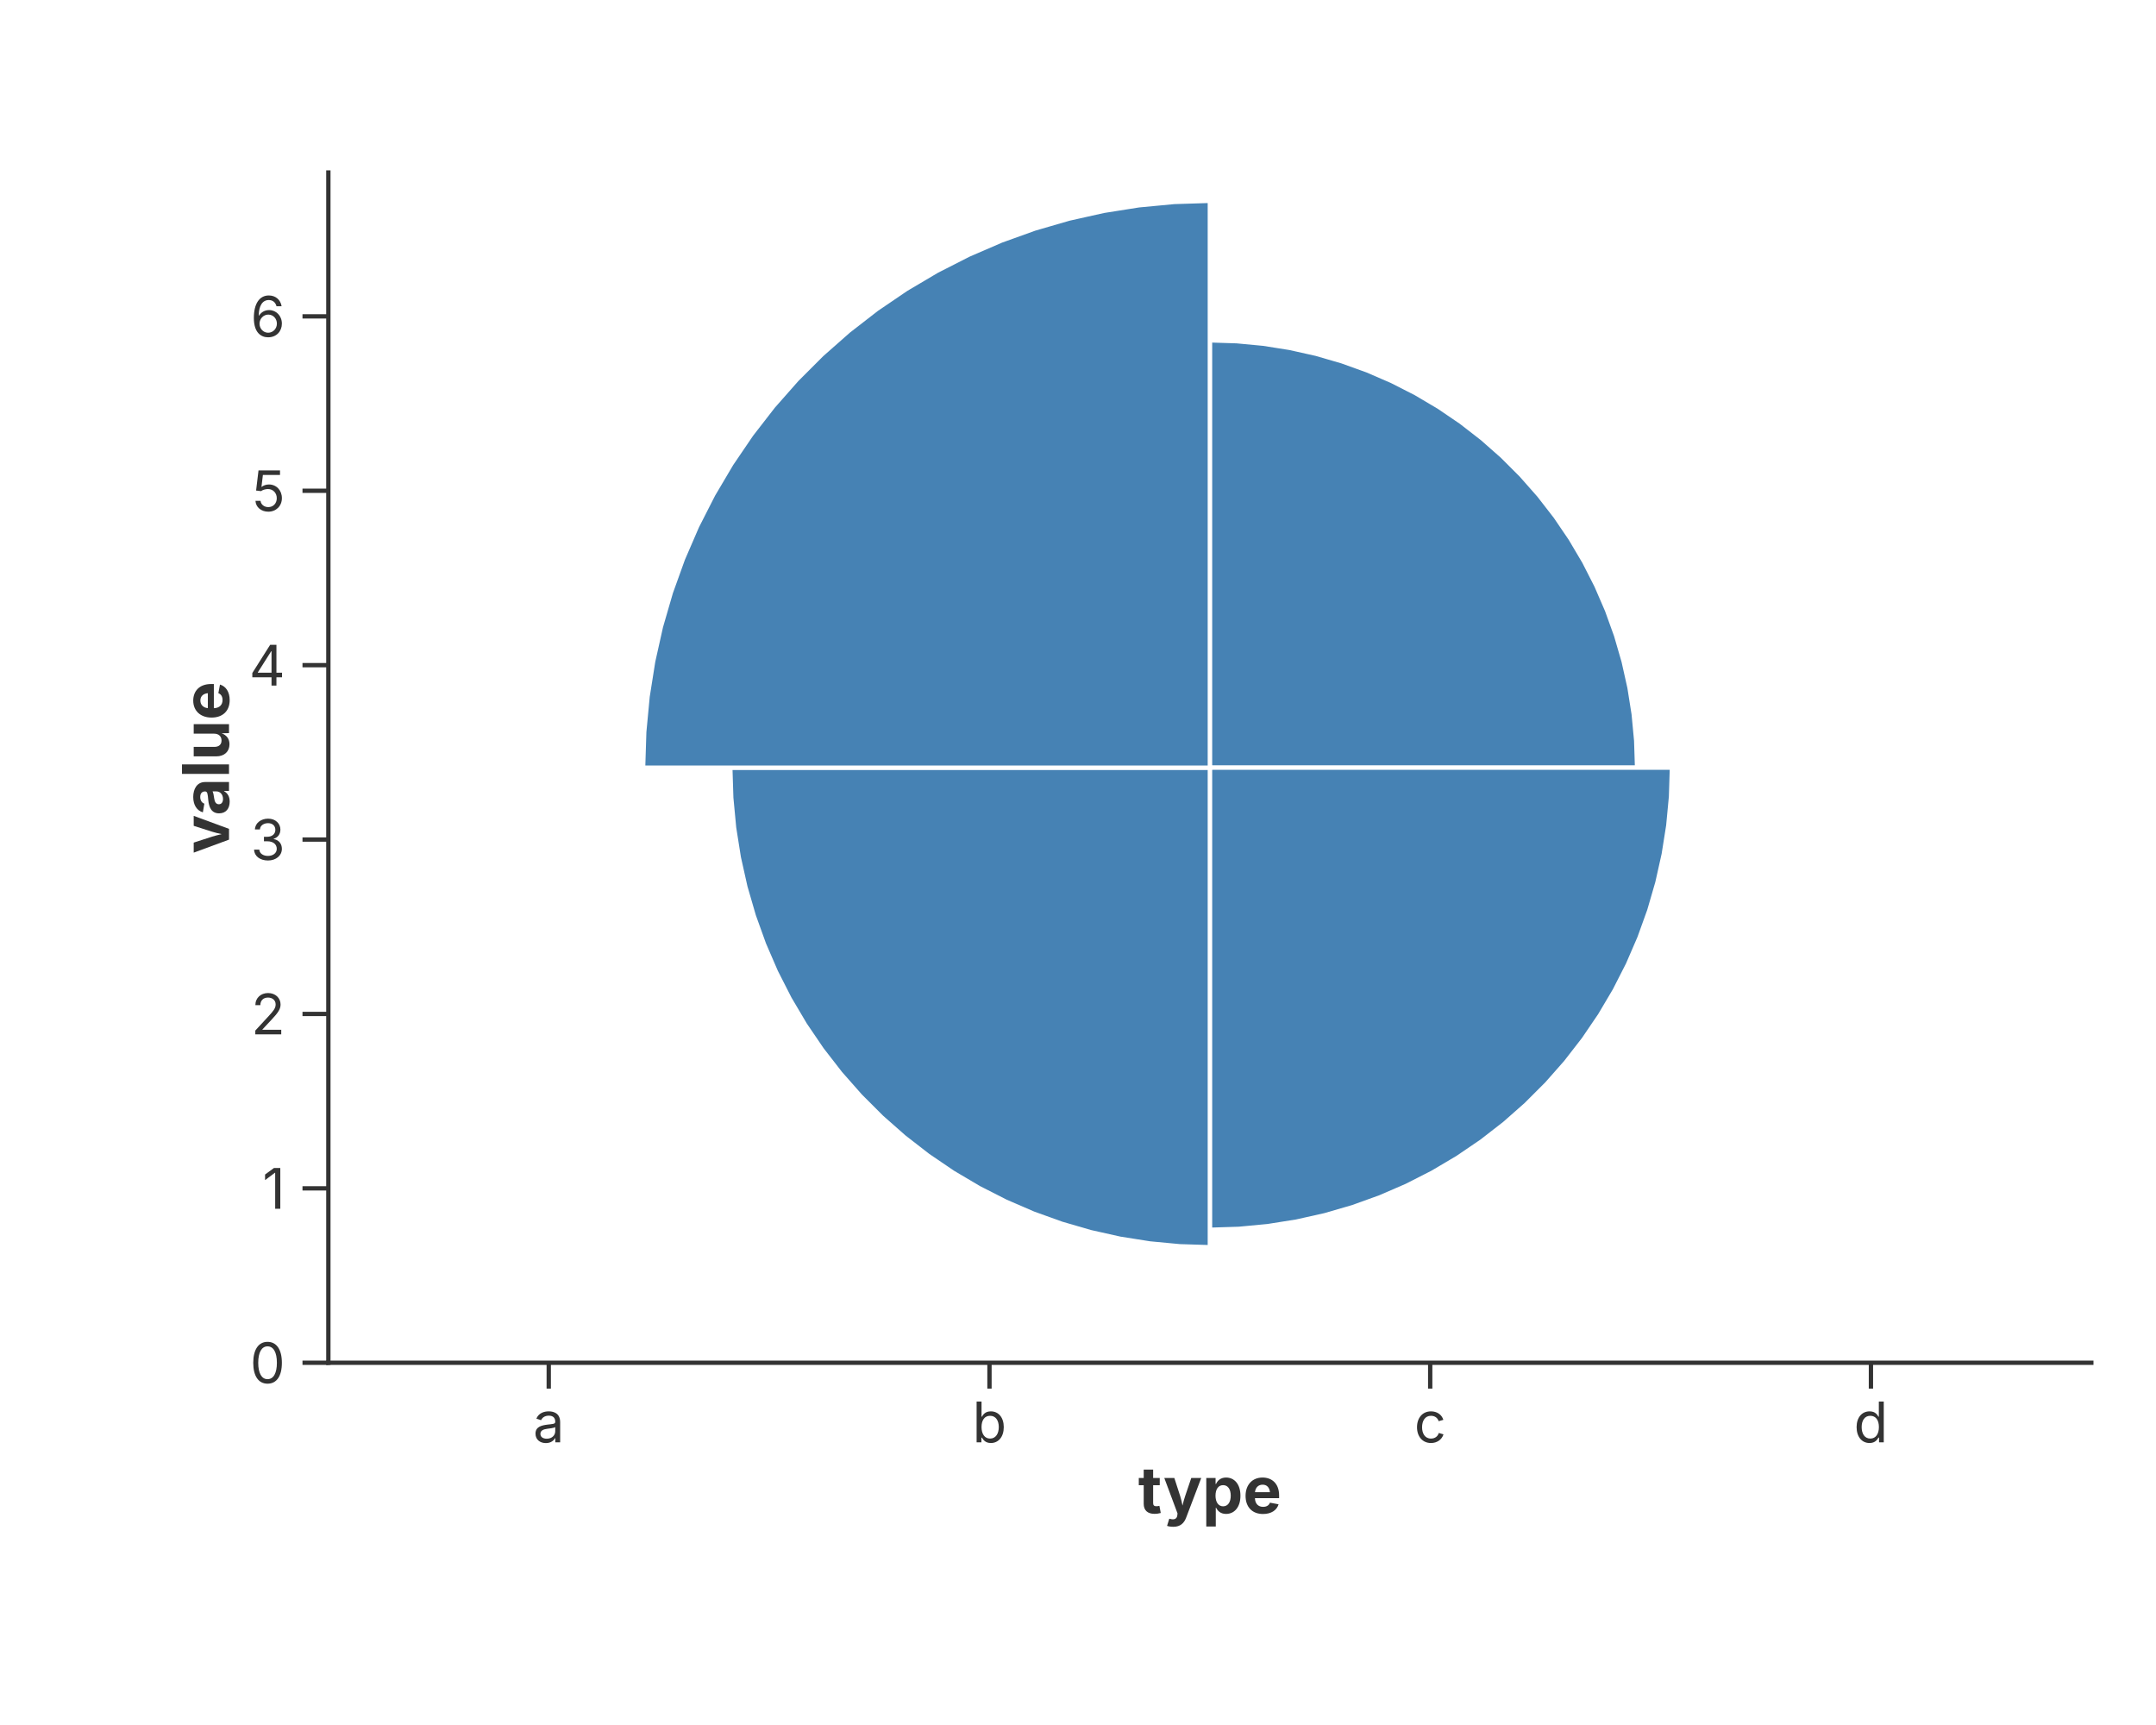
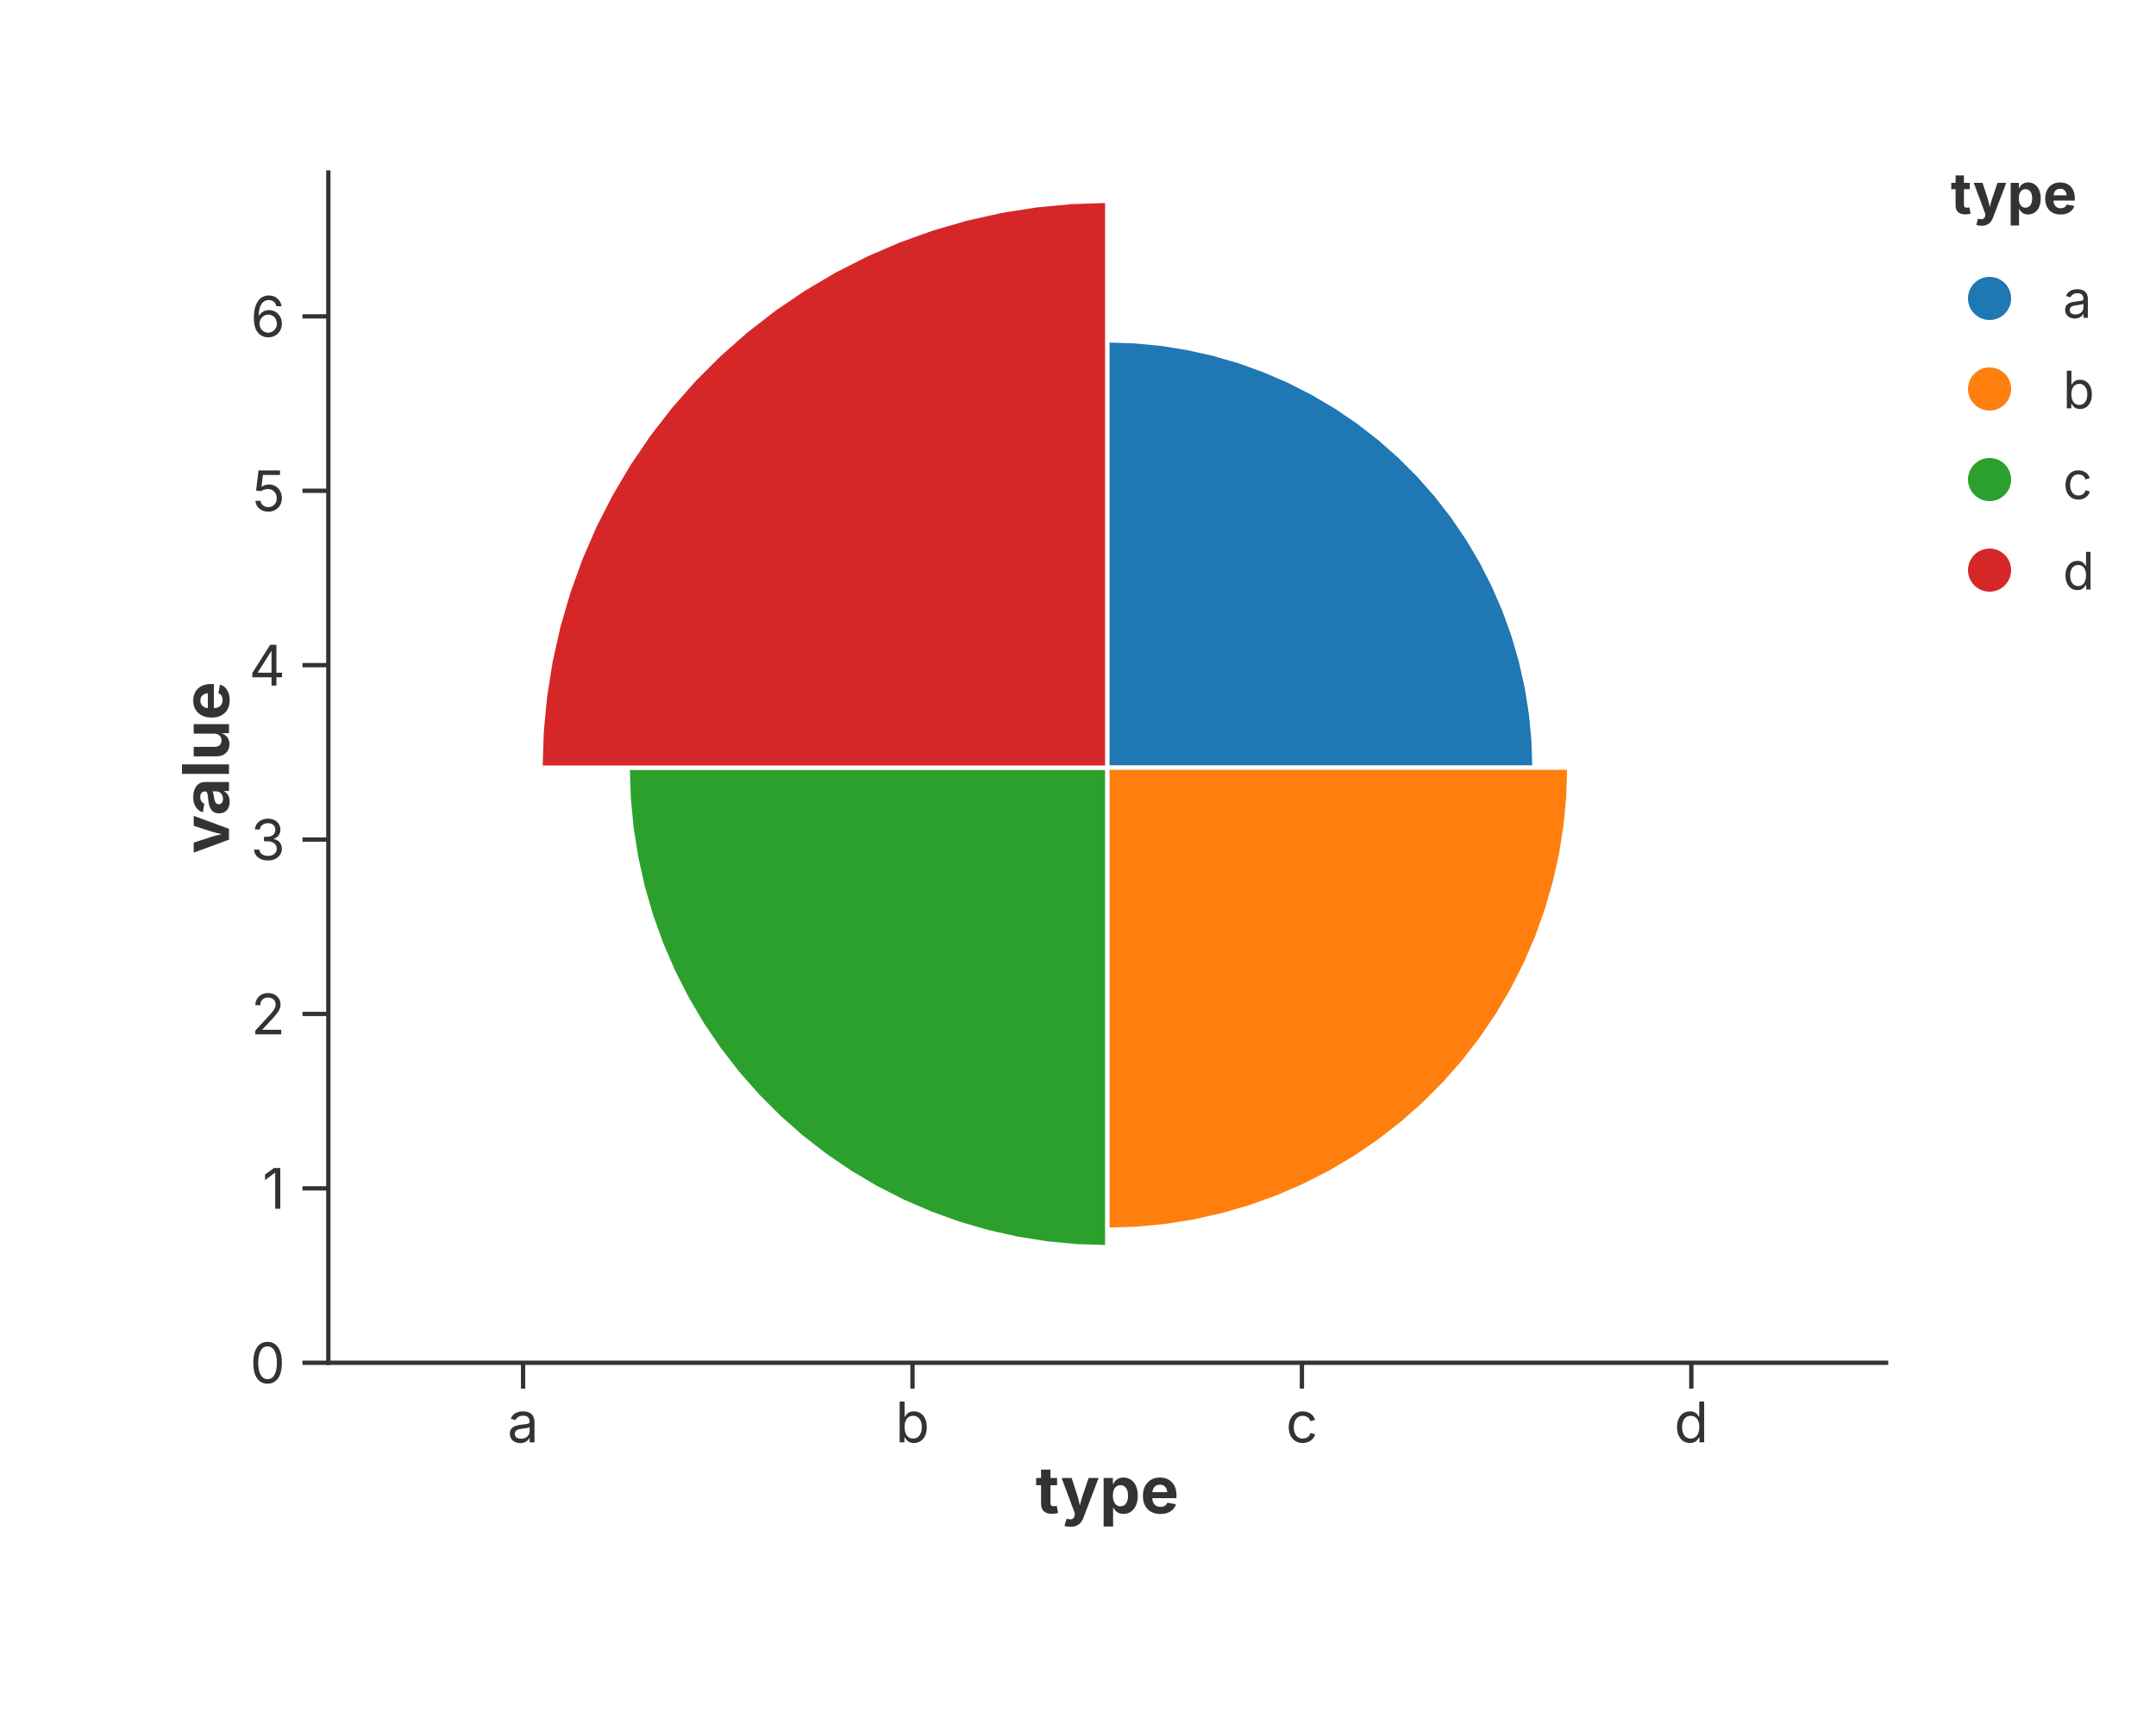
<svg xmlns="http://www.w3.org/2000/svg" width="500" height="400" viewBox="0 0 500 400">
  <rect width="100%" height="100%" fill="rgba(255,255,255,1.000)" />
-   <line x1="76.15" y1="316.00" x2="485.00" y2="316.00" stroke="rgba(51,51,51,1.000)" stroke-width="1" stroke-linecap="square" />
-   <line x1="127.26" y1="316.00" x2="127.26" y2="322.00" stroke="rgba(51,51,51,1.000)" stroke-width="1.0" />
-   <text x="127.26" y="325.00" font-size="13" font-family="Inter, -apple-system, BlinkMacSystemFont, 'Segoe UI', Roboto, Helvetica, Arial, 'PingFang SC', 'Microsoft YaHei', Ubuntu, Cantarell, 'Noto Sans', sans-serif" fill="rgba(51,51,51,1.000)" text-anchor="middle" dominant-baseline="hanging">a</text>
-   <line x1="229.47" y1="316.00" x2="229.47" y2="322.00" stroke="rgba(51,51,51,1.000)" stroke-width="1.0" />
-   <text x="229.47" y="325.00" font-size="13" font-family="Inter, -apple-system, BlinkMacSystemFont, 'Segoe UI', Roboto, Helvetica, Arial, 'PingFang SC', 'Microsoft YaHei', Ubuntu, Cantarell, 'Noto Sans', sans-serif" fill="rgba(51,51,51,1.000)" text-anchor="middle" dominant-baseline="hanging">b</text>
-   <line x1="331.68" y1="316.00" x2="331.68" y2="322.00" stroke="rgba(51,51,51,1.000)" stroke-width="1.0" />
-   <text x="331.68" y="325.00" font-size="13" font-family="Inter, -apple-system, BlinkMacSystemFont, 'Segoe UI', Roboto, Helvetica, Arial, 'PingFang SC', 'Microsoft YaHei', Ubuntu, Cantarell, 'Noto Sans', sans-serif" fill="rgba(51,51,51,1.000)" text-anchor="middle" dominant-baseline="hanging">c</text>
-   <line x1="433.89" y1="316.00" x2="433.89" y2="322.00" stroke="rgba(51,51,51,1.000)" stroke-width="1.0" />
-   <text x="433.89" y="325.00" font-size="13" font-family="Inter, -apple-system, BlinkMacSystemFont, 'Segoe UI', Roboto, Helvetica, Arial, 'PingFang SC', 'Microsoft YaHei', Ubuntu, Cantarell, 'Noto Sans', sans-serif" fill="rgba(51,51,51,1.000)" text-anchor="middle" dominant-baseline="hanging">d</text>
-   <text x="280.58" y="340.00" text-anchor="middle" font-size="15" font-family="Inter, -apple-system, BlinkMacSystemFont, 'Segoe UI', Roboto, Helvetica, Arial, 'PingFang SC', 'Microsoft YaHei', Ubuntu, Cantarell, 'Noto Sans', sans-serif" fill="rgba(51,51,51,1.000)" font-weight="bold" dominant-baseline="hanging">type</text>
+   <line x1="76.15" y1="316.00" x2="437.40" y2="316.00" stroke="rgba(51,51,51,1.000)" stroke-width="1" stroke-linecap="square" />
+   <line x1="121.31" y1="316.00" x2="121.31" y2="322.00" stroke="rgba(51,51,51,1.000)" stroke-width="1.0" />
+   <text x="121.31" y="325.00" font-size="13" font-family="Inter, -apple-system, BlinkMacSystemFont, 'Segoe UI', Roboto, Helvetica, Arial, 'PingFang SC', 'Microsoft YaHei', Ubuntu, Cantarell, 'Noto Sans', sans-serif" fill="rgba(51,51,51,1.000)" text-anchor="middle" dominant-baseline="hanging">a</text>
+   <line x1="211.62" y1="316.00" x2="211.62" y2="322.00" stroke="rgba(51,51,51,1.000)" stroke-width="1.0" />
+   <text x="211.62" y="325.00" font-size="13" font-family="Inter, -apple-system, BlinkMacSystemFont, 'Segoe UI', Roboto, Helvetica, Arial, 'PingFang SC', 'Microsoft YaHei', Ubuntu, Cantarell, 'Noto Sans', sans-serif" fill="rgba(51,51,51,1.000)" text-anchor="middle" dominant-baseline="hanging">b</text>
+   <line x1="301.93" y1="316.00" x2="301.93" y2="322.00" stroke="rgba(51,51,51,1.000)" stroke-width="1.0" />
+   <text x="301.93" y="325.00" font-size="13" font-family="Inter, -apple-system, BlinkMacSystemFont, 'Segoe UI', Roboto, Helvetica, Arial, 'PingFang SC', 'Microsoft YaHei', Ubuntu, Cantarell, 'Noto Sans', sans-serif" fill="rgba(51,51,51,1.000)" text-anchor="middle" dominant-baseline="hanging">c</text>
+   <line x1="392.24" y1="316.00" x2="392.24" y2="322.00" stroke="rgba(51,51,51,1.000)" stroke-width="1.0" />
+   <text x="392.24" y="325.00" font-size="13" font-family="Inter, -apple-system, BlinkMacSystemFont, 'Segoe UI', Roboto, Helvetica, Arial, 'PingFang SC', 'Microsoft YaHei', Ubuntu, Cantarell, 'Noto Sans', sans-serif" fill="rgba(51,51,51,1.000)" text-anchor="middle" dominant-baseline="hanging">d</text>
+   <text x="256.77" y="340.00" text-anchor="middle" font-size="15" font-family="Inter, -apple-system, BlinkMacSystemFont, 'Segoe UI', Roboto, Helvetica, Arial, 'PingFang SC', 'Microsoft YaHei', Ubuntu, Cantarell, 'Noto Sans', sans-serif" fill="rgba(51,51,51,1.000)" font-weight="bold" dominant-baseline="hanging">type</text>
  <line x1="76.15" y1="40.00" x2="76.15" y2="316.00" stroke="rgba(51,51,51,1.000)" stroke-width="1" stroke-linecap="square" />
  <line x1="76.15" y1="316.00" x2="70.15" y2="316.00" stroke="rgba(51,51,51,1.000)" stroke-width="1.0" />
  <text x="66.15" y="316.00" font-size="13" font-family="Inter, -apple-system, BlinkMacSystemFont, 'Segoe UI', Roboto, Helvetica, Arial, 'PingFang SC', 'Microsoft YaHei', Ubuntu, Cantarell, 'Noto Sans', sans-serif" fill="rgba(51,51,51,1.000)" text-anchor="end" dominant-baseline="central">0</text>
  <line x1="76.15" y1="275.56" x2="70.15" y2="275.56" stroke="rgba(51,51,51,1.000)" stroke-width="1.0" />
  <text x="66.15" y="275.56" font-size="13" font-family="Inter, -apple-system, BlinkMacSystemFont, 'Segoe UI', Roboto, Helvetica, Arial, 'PingFang SC', 'Microsoft YaHei', Ubuntu, Cantarell, 'Noto Sans', sans-serif" fill="rgba(51,51,51,1.000)" text-anchor="end" dominant-baseline="central">1</text>
  <line x1="76.15" y1="235.12" x2="70.15" y2="235.12" stroke="rgba(51,51,51,1.000)" stroke-width="1.0" />
  <text x="66.15" y="235.12" font-size="13" font-family="Inter, -apple-system, BlinkMacSystemFont, 'Segoe UI', Roboto, Helvetica, Arial, 'PingFang SC', 'Microsoft YaHei', Ubuntu, Cantarell, 'Noto Sans', sans-serif" fill="rgba(51,51,51,1.000)" text-anchor="end" dominant-baseline="central">2</text>
  <line x1="76.15" y1="194.68" x2="70.15" y2="194.68" stroke="rgba(51,51,51,1.000)" stroke-width="1.0" />
  <text x="66.15" y="194.68" font-size="13" font-family="Inter, -apple-system, BlinkMacSystemFont, 'Segoe UI', Roboto, Helvetica, Arial, 'PingFang SC', 'Microsoft YaHei', Ubuntu, Cantarell, 'Noto Sans', sans-serif" fill="rgba(51,51,51,1.000)" text-anchor="end" dominant-baseline="central">3</text>
  <line x1="76.15" y1="154.24" x2="70.15" y2="154.24" stroke="rgba(51,51,51,1.000)" stroke-width="1.0" />
  <text x="66.15" y="154.24" font-size="13" font-family="Inter, -apple-system, BlinkMacSystemFont, 'Segoe UI', Roboto, Helvetica, Arial, 'PingFang SC', 'Microsoft YaHei', Ubuntu, Cantarell, 'Noto Sans', sans-serif" fill="rgba(51,51,51,1.000)" text-anchor="end" dominant-baseline="central">4</text>
  <line x1="76.15" y1="113.80" x2="70.15" y2="113.80" stroke="rgba(51,51,51,1.000)" stroke-width="1.0" />
  <text x="66.15" y="113.80" font-size="13" font-family="Inter, -apple-system, BlinkMacSystemFont, 'Segoe UI', Roboto, Helvetica, Arial, 'PingFang SC', 'Microsoft YaHei', Ubuntu, Cantarell, 'Noto Sans', sans-serif" fill="rgba(51,51,51,1.000)" text-anchor="end" dominant-baseline="central">5</text>
  <line x1="76.15" y1="73.36" x2="70.15" y2="73.36" stroke="rgba(51,51,51,1.000)" stroke-width="1.0" />
  <text x="66.15" y="73.36" font-size="13" font-family="Inter, -apple-system, BlinkMacSystemFont, 'Segoe UI', Roboto, Helvetica, Arial, 'PingFang SC', 'Microsoft YaHei', Ubuntu, Cantarell, 'Noto Sans', sans-serif" fill="rgba(51,51,51,1.000)" text-anchor="end" dominant-baseline="central">6</text>
  <text x="47.50" y="178.00" text-anchor="middle" font-size="15" font-family="Inter, -apple-system, BlinkMacSystemFont, 'Segoe UI', Roboto, Helvetica, Arial, 'PingFang SC', 'Microsoft YaHei', Ubuntu, Cantarell, 'Noto Sans', sans-serif" fill="rgba(51,51,51,1.000)" font-weight="bold" transform="rotate(-90, 47.50, 178.00)" dominant-baseline="middle">value</text>
  <defs>
    <clipPath id="plot-clip-area">
-       <rect x="76.150" y="40.000" width="408.850" height="276.000" />
+       <rect x="76.150" y="40.000" width="361.250" height="276.000" />
    </clipPath>
  </defs>
-   <polygon points="280.575,178.000 280.575,78.923 286.796,79.119 292.993,79.704 299.140,80.678 305.214,82.036 311.191,83.772 317.048,85.881 322.760,88.353 328.306,91.178 333.663,94.347 338.811,97.845 343.729,101.660 348.398,105.776 352.799,110.177 356.915,114.846 360.730,119.764 364.228,124.912 367.397,130.269 370.222,135.815 372.694,141.527 374.803,147.384 376.539,153.361 377.897,159.435 378.871,165.582 379.456,171.779 379.652,178.000 280.575,178.000 280.575,178.000 280.575,178.000 280.575,178.000 280.575,178.000 280.575,178.000 280.575,178.000 280.575,178.000 280.575,178.000 280.575,178.000 280.575,178.000 280.575,178.000 280.575,178.000 280.575,178.000 280.575,178.000 280.575,178.000 280.575,178.000 280.575,178.000 280.575,178.000 280.575,178.000 280.575,178.000 280.575,178.000 280.575,178.000 280.575,178.000 280.575,178.000" fill="rgba(70,130,180,1.000)" stroke="rgba(255,255,255,1.000)" stroke-width="1.000" fill-opacity="1.000" stroke-opacity="1.000" clip-path="url(#plot-clip-area)" />
-   <polygon points="280.575,178.000 387.740,178.000 387.528,184.729 386.895,191.431 385.842,198.081 384.373,204.651 382.495,211.116 380.214,217.450 377.541,223.629 374.484,229.627 371.057,235.422 367.273,240.990 363.147,246.309 358.695,251.359 353.934,256.120 348.884,260.572 343.565,264.698 337.997,268.482 332.202,271.909 326.204,274.966 320.025,277.639 313.691,279.920 307.226,281.798 300.656,283.267 294.006,284.320 287.304,284.953 280.575,285.165 280.575,178.000 280.575,178.000 280.575,178.000 280.575,178.000 280.575,178.000 280.575,178.000 280.575,178.000 280.575,178.000 280.575,178.000 280.575,178.000 280.575,178.000 280.575,178.000 280.575,178.000 280.575,178.000 280.575,178.000 280.575,178.000 280.575,178.000 280.575,178.000 280.575,178.000 280.575,178.000 280.575,178.000 280.575,178.000 280.575,178.000 280.575,178.000 280.575,178.000" fill="rgba(70,130,180,1.000)" stroke="rgba(255,255,255,1.000)" stroke-width="1.000" fill-opacity="1.000" stroke-opacity="1.000" clip-path="url(#plot-clip-area)" />
-   <polygon points="280.575,178.000 280.575,289.209 273.592,288.989 266.637,288.332 259.737,287.239 252.919,285.715 246.210,283.766 239.636,281.399 233.225,278.625 227.000,275.453 220.986,271.897 215.208,267.970 209.688,263.688 204.447,259.068 199.507,254.128 194.887,248.887 190.605,243.367 186.678,237.589 183.122,231.575 179.950,225.350 177.176,218.939 174.809,212.365 172.860,205.656 171.336,198.838 170.243,191.938 169.586,184.983 169.366,178.000 280.575,178.000 280.575,178.000 280.575,178.000 280.575,178.000 280.575,178.000 280.575,178.000 280.575,178.000 280.575,178.000 280.575,178.000 280.575,178.000 280.575,178.000 280.575,178.000 280.575,178.000 280.575,178.000 280.575,178.000 280.575,178.000 280.575,178.000 280.575,178.000 280.575,178.000 280.575,178.000 280.575,178.000 280.575,178.000 280.575,178.000 280.575,178.000 280.575,178.000" fill="rgba(70,130,180,1.000)" stroke="rgba(255,255,255,1.000)" stroke-width="1.000" fill-opacity="1.000" stroke-opacity="1.000" clip-path="url(#plot-clip-area)" />
-   <polygon points="280.575,178.000 149.146,178.000 149.406,169.748 150.183,161.528 151.474,153.373 153.275,145.315 155.579,137.386 158.376,129.618 161.655,122.040 165.403,114.684 169.606,107.577 174.247,100.748 179.308,94.224 184.768,88.031 190.606,82.193 196.799,76.733 203.323,71.672 210.152,67.031 217.259,62.828 224.615,59.080 232.193,55.801 239.961,53.004 247.890,50.701 255.948,48.899 264.103,47.608 272.323,46.831 280.575,46.571 280.575,178.000 280.575,178.000 280.575,178.000 280.575,178.000 280.575,178.000 280.575,178.000 280.575,178.000 280.575,178.000 280.575,178.000 280.575,178.000 280.575,178.000 280.575,178.000 280.575,178.000 280.575,178.000 280.575,178.000 280.575,178.000 280.575,178.000 280.575,178.000 280.575,178.000 280.575,178.000 280.575,178.000 280.575,178.000 280.575,178.000 280.575,178.000 280.575,178.000" fill="rgba(70,130,180,1.000)" stroke="rgba(255,255,255,1.000)" stroke-width="1.000" fill-opacity="1.000" stroke-opacity="1.000" clip-path="url(#plot-clip-area)" />
+   <polygon points="256.775,178.000 256.775,78.923 262.996,79.119 269.193,79.704 275.340,80.678 281.414,82.036 287.391,83.772 293.248,85.881 298.960,88.353 304.506,91.178 309.863,94.347 315.011,97.845 319.929,101.660 324.598,105.776 328.999,110.177 333.115,114.846 336.930,119.764 340.428,124.912 343.597,130.269 346.422,135.815 348.894,141.527 351.003,147.384 352.739,153.361 354.097,159.435 355.071,165.582 355.656,171.779 355.852,178.000 256.775,178.000 256.775,178.000 256.775,178.000 256.775,178.000 256.775,178.000 256.775,178.000 256.775,178.000 256.775,178.000 256.775,178.000 256.775,178.000 256.775,178.000 256.775,178.000 256.775,178.000 256.775,178.000 256.775,178.000 256.775,178.000 256.775,178.000 256.775,178.000 256.775,178.000 256.775,178.000 256.775,178.000 256.775,178.000 256.775,178.000 256.775,178.000 256.775,178.000" fill="rgba(31,119,180,1.000)" stroke="rgba(255,255,255,1.000)" stroke-width="1.000" fill-opacity="1.000" stroke-opacity="1.000" clip-path="url(#plot-clip-area)" />
+   <polygon points="256.775,178.000 363.940,178.000 363.728,184.729 363.095,191.431 362.042,198.081 360.573,204.651 358.695,211.116 356.414,217.450 353.741,223.629 350.684,229.627 347.257,235.422 343.473,240.990 339.347,246.309 334.895,251.359 330.134,256.120 325.084,260.572 319.765,264.698 314.197,268.482 308.402,271.909 302.404,274.966 296.225,277.639 289.891,279.920 283.426,281.798 276.856,283.267 270.206,284.320 263.504,284.953 256.775,285.165 256.775,178.000 256.775,178.000 256.775,178.000 256.775,178.000 256.775,178.000 256.775,178.000 256.775,178.000 256.775,178.000 256.775,178.000 256.775,178.000 256.775,178.000 256.775,178.000 256.775,178.000 256.775,178.000 256.775,178.000 256.775,178.000 256.775,178.000 256.775,178.000 256.775,178.000 256.775,178.000 256.775,178.000 256.775,178.000 256.775,178.000 256.775,178.000 256.775,178.000" fill="rgba(255,127,14,1.000)" stroke="rgba(255,255,255,1.000)" stroke-width="1.000" fill-opacity="1.000" stroke-opacity="1.000" clip-path="url(#plot-clip-area)" />
+   <polygon points="256.775,178.000 256.775,289.209 249.792,288.989 242.837,288.332 235.937,287.239 229.118,285.715 222.410,283.766 215.836,281.399 209.425,278.625 203.200,275.453 197.186,271.897 191.408,267.970 185.888,263.688 180.647,259.068 175.707,254.128 171.087,248.887 166.805,243.367 162.878,237.589 159.322,231.575 156.150,225.350 153.376,218.939 151.009,212.365 149.060,205.656 147.536,198.838 146.443,191.938 145.786,184.983 145.566,178.000 256.775,178.000 256.775,178.000 256.775,178.000 256.775,178.000 256.775,178.000 256.775,178.000 256.775,178.000 256.775,178.000 256.775,178.000 256.775,178.000 256.775,178.000 256.775,178.000 256.775,178.000 256.775,178.000 256.775,178.000 256.775,178.000 256.775,178.000 256.775,178.000 256.775,178.000 256.775,178.000 256.775,178.000 256.775,178.000 256.775,178.000 256.775,178.000 256.775,178.000" fill="rgba(44,160,44,1.000)" stroke="rgba(255,255,255,1.000)" stroke-width="1.000" fill-opacity="1.000" stroke-opacity="1.000" clip-path="url(#plot-clip-area)" />
+   <polygon points="256.775,178.000 125.346,178.000 125.606,169.748 126.383,161.528 127.674,153.373 129.475,145.315 131.779,137.386 134.576,129.618 137.855,122.040 141.603,114.684 145.806,107.577 150.447,100.748 155.508,94.224 160.968,88.031 166.806,82.193 172.999,76.733 179.523,71.672 186.352,67.031 193.459,62.828 200.815,59.080 208.393,55.801 216.161,53.004 224.090,50.701 232.148,48.899 240.303,47.608 248.523,46.831 256.775,46.571 256.775,178.000 256.775,178.000 256.775,178.000 256.775,178.000 256.775,178.000 256.775,178.000 256.775,178.000 256.775,178.000 256.775,178.000 256.775,178.000 256.775,178.000 256.775,178.000 256.775,178.000 256.775,178.000 256.775,178.000 256.775,178.000 256.775,178.000 256.775,178.000 256.775,178.000 256.775,178.000 256.775,178.000 256.775,178.000 256.775,178.000 256.775,178.000 256.775,178.000" fill="rgba(214,39,40,1.000)" stroke="rgba(255,255,255,1.000)" stroke-width="1.000" fill-opacity="1.000" stroke-opacity="1.000" clip-path="url(#plot-clip-area)" />
+   <text x="452.400" y="49.600" font-size="13.2" font-family="Inter, -apple-system, BlinkMacSystemFont, 'Segoe UI', Roboto, Helvetica, Arial, 'PingFang SC', 'Microsoft YaHei', Ubuntu, Cantarell, 'Noto Sans', sans-serif" fill="rgba(51,51,51,1.000)" fill-opacity="1.000" text-anchor="start" font-weight="bold">type</text>
+   <circle cx="461.400" cy="69.200" r="5.000" fill="rgba(31,119,180,1.000)" stroke="none" stroke-width="0.000" fill-opacity="1.000" stroke-opacity="1.000" />
+   <text x="478.400" y="73.700" font-size="12.0" font-family="Inter, -apple-system, BlinkMacSystemFont, 'Segoe UI', Roboto, Helvetica, Arial, 'PingFang SC', 'Microsoft YaHei', Ubuntu, Cantarell, 'Noto Sans', sans-serif" fill="rgba(51,51,51,1.000)" fill-opacity="1.000" text-anchor="start" font-weight="normal">a</text>
+   <circle cx="461.400" cy="90.200" r="5.000" fill="rgba(255,127,14,1.000)" stroke="none" stroke-width="0.000" fill-opacity="1.000" stroke-opacity="1.000" />
+   <text x="478.400" y="94.700" font-size="12.0" font-family="Inter, -apple-system, BlinkMacSystemFont, 'Segoe UI', Roboto, Helvetica, Arial, 'PingFang SC', 'Microsoft YaHei', Ubuntu, Cantarell, 'Noto Sans', sans-serif" fill="rgba(51,51,51,1.000)" fill-opacity="1.000" text-anchor="start" font-weight="normal">b</text>
+   <circle cx="461.400" cy="111.200" r="5.000" fill="rgba(44,160,44,1.000)" stroke="none" stroke-width="0.000" fill-opacity="1.000" stroke-opacity="1.000" />
+   <text x="478.400" y="115.700" font-size="12.0" font-family="Inter, -apple-system, BlinkMacSystemFont, 'Segoe UI', Roboto, Helvetica, Arial, 'PingFang SC', 'Microsoft YaHei', Ubuntu, Cantarell, 'Noto Sans', sans-serif" fill="rgba(51,51,51,1.000)" fill-opacity="1.000" text-anchor="start" font-weight="normal">c</text>
+   <circle cx="461.400" cy="132.200" r="5.000" fill="rgba(214,39,40,1.000)" stroke="none" stroke-width="0.000" fill-opacity="1.000" stroke-opacity="1.000" />
+   <text x="478.400" y="136.700" font-size="12.0" font-family="Inter, -apple-system, BlinkMacSystemFont, 'Segoe UI', Roboto, Helvetica, Arial, 'PingFang SC', 'Microsoft YaHei', Ubuntu, Cantarell, 'Noto Sans', sans-serif" fill="rgba(51,51,51,1.000)" fill-opacity="1.000" text-anchor="start" font-weight="normal">d</text>
</svg>
